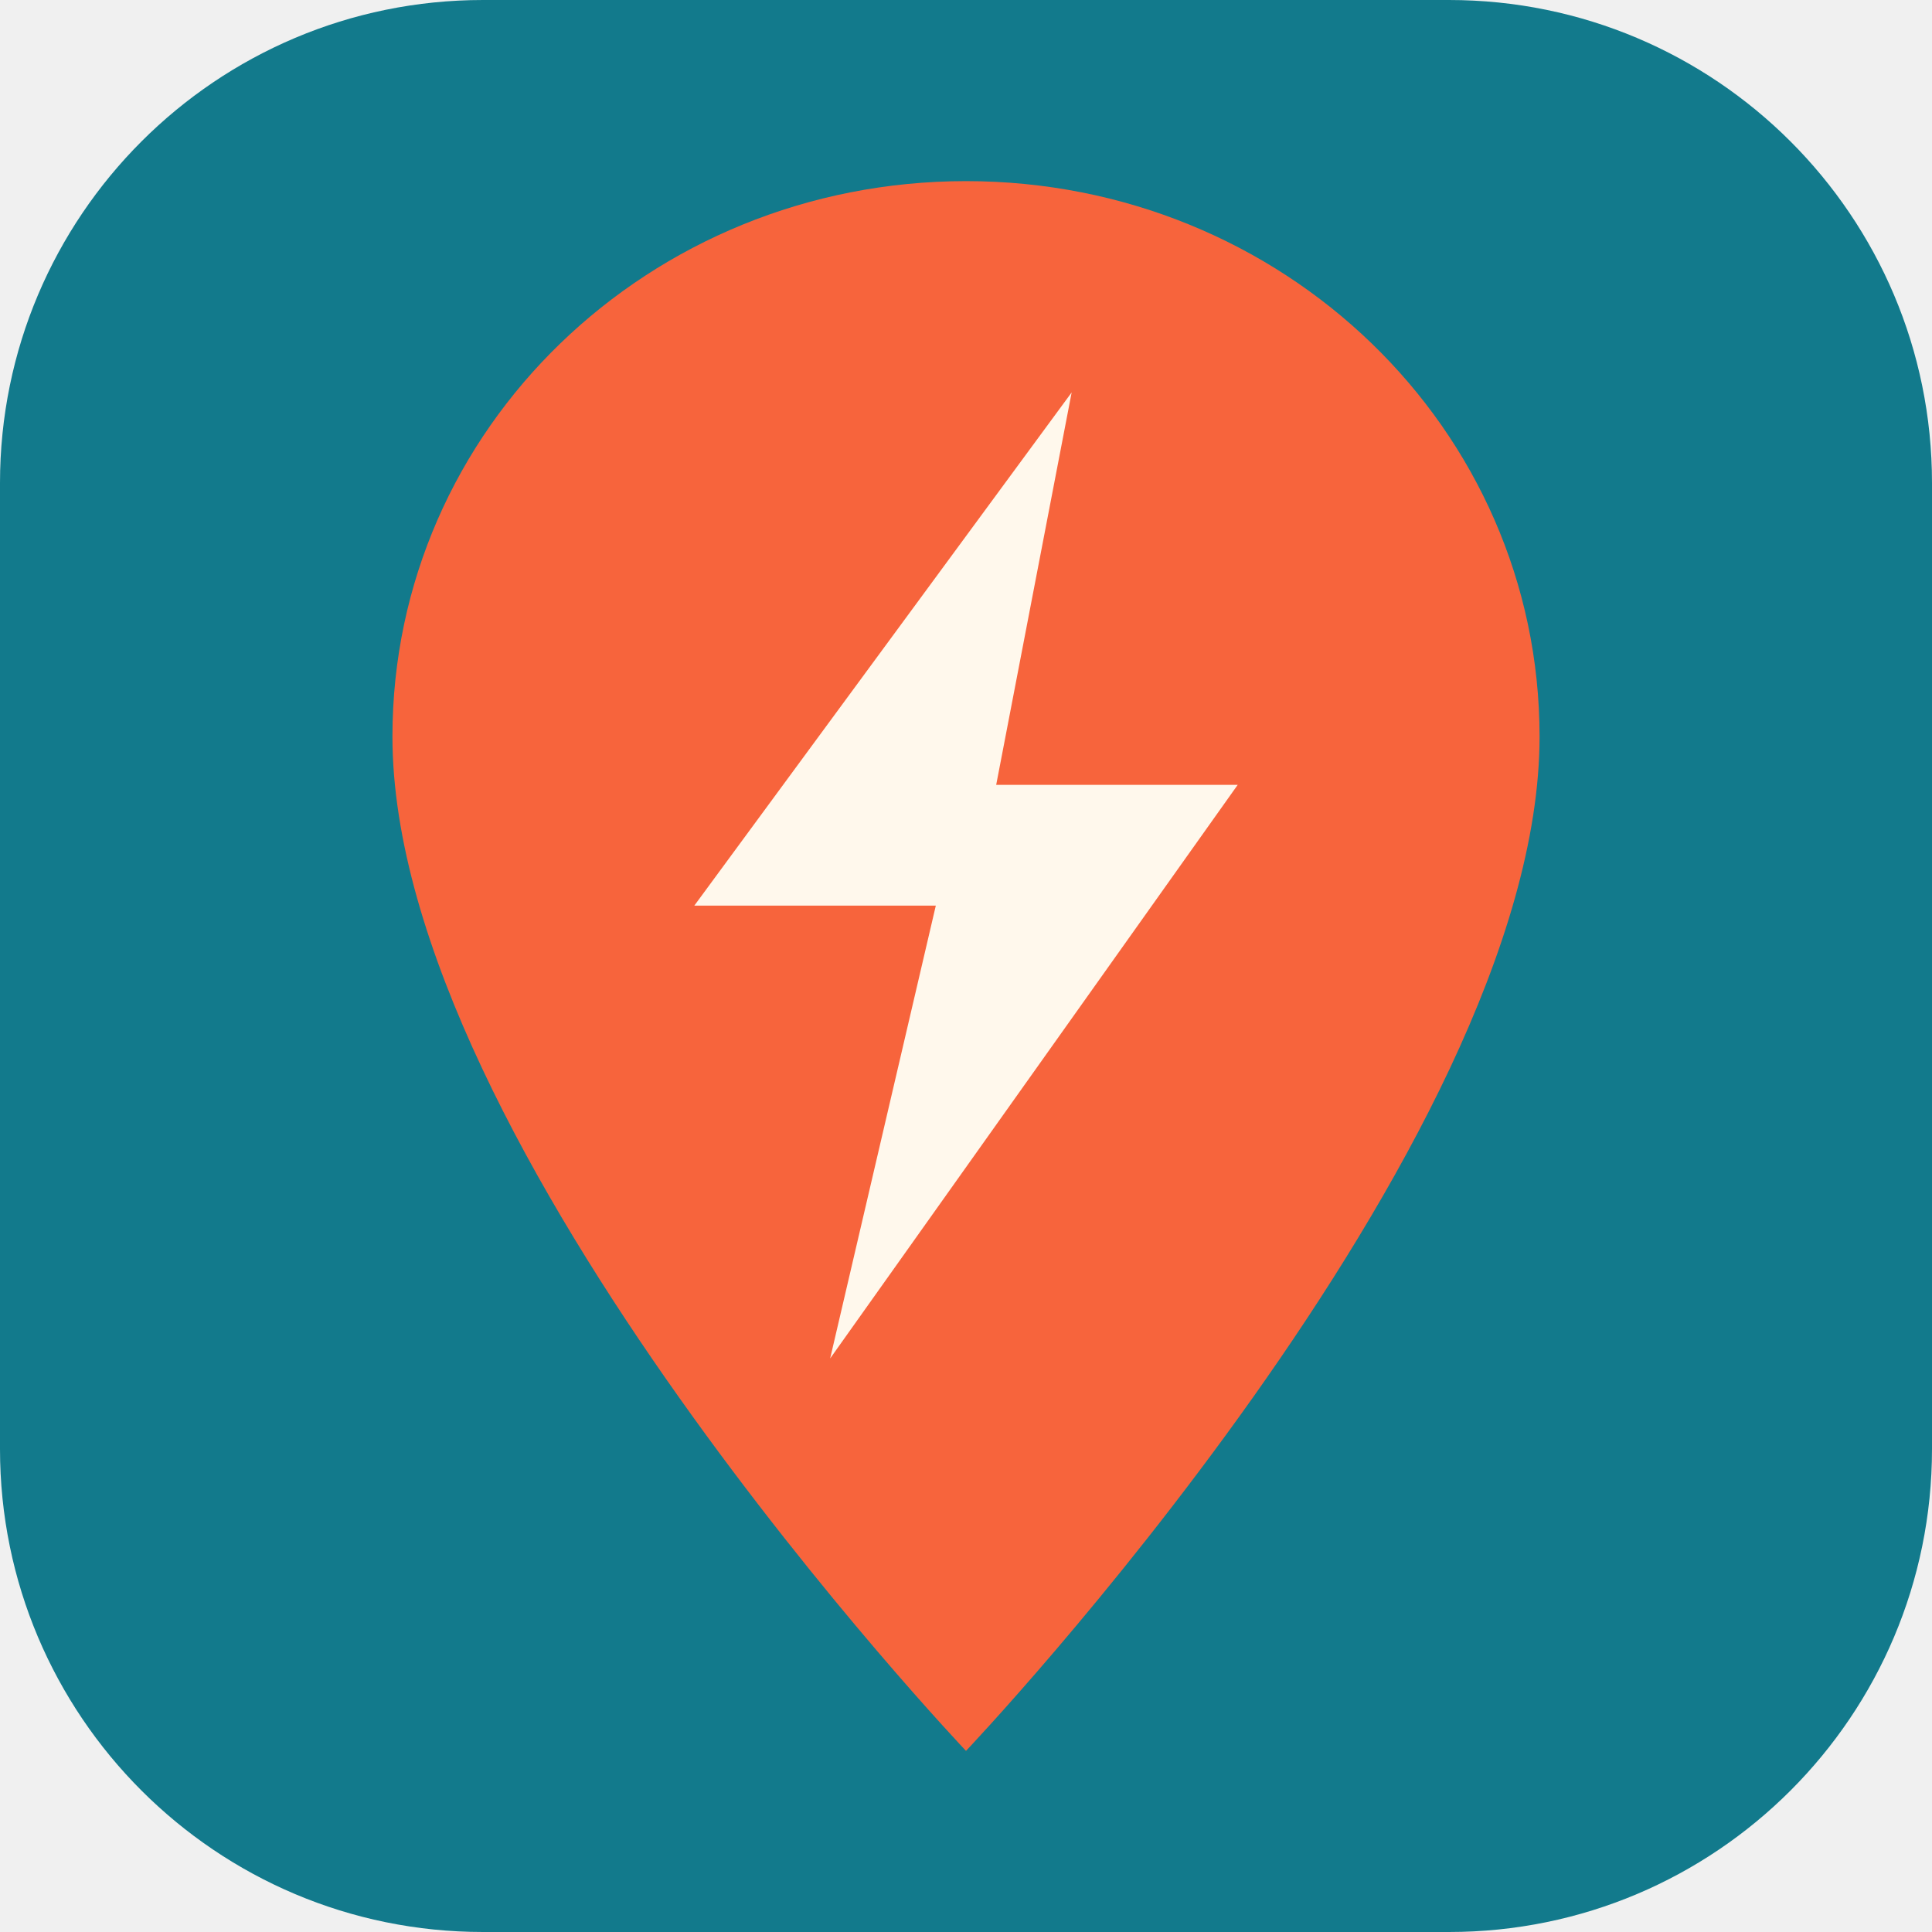
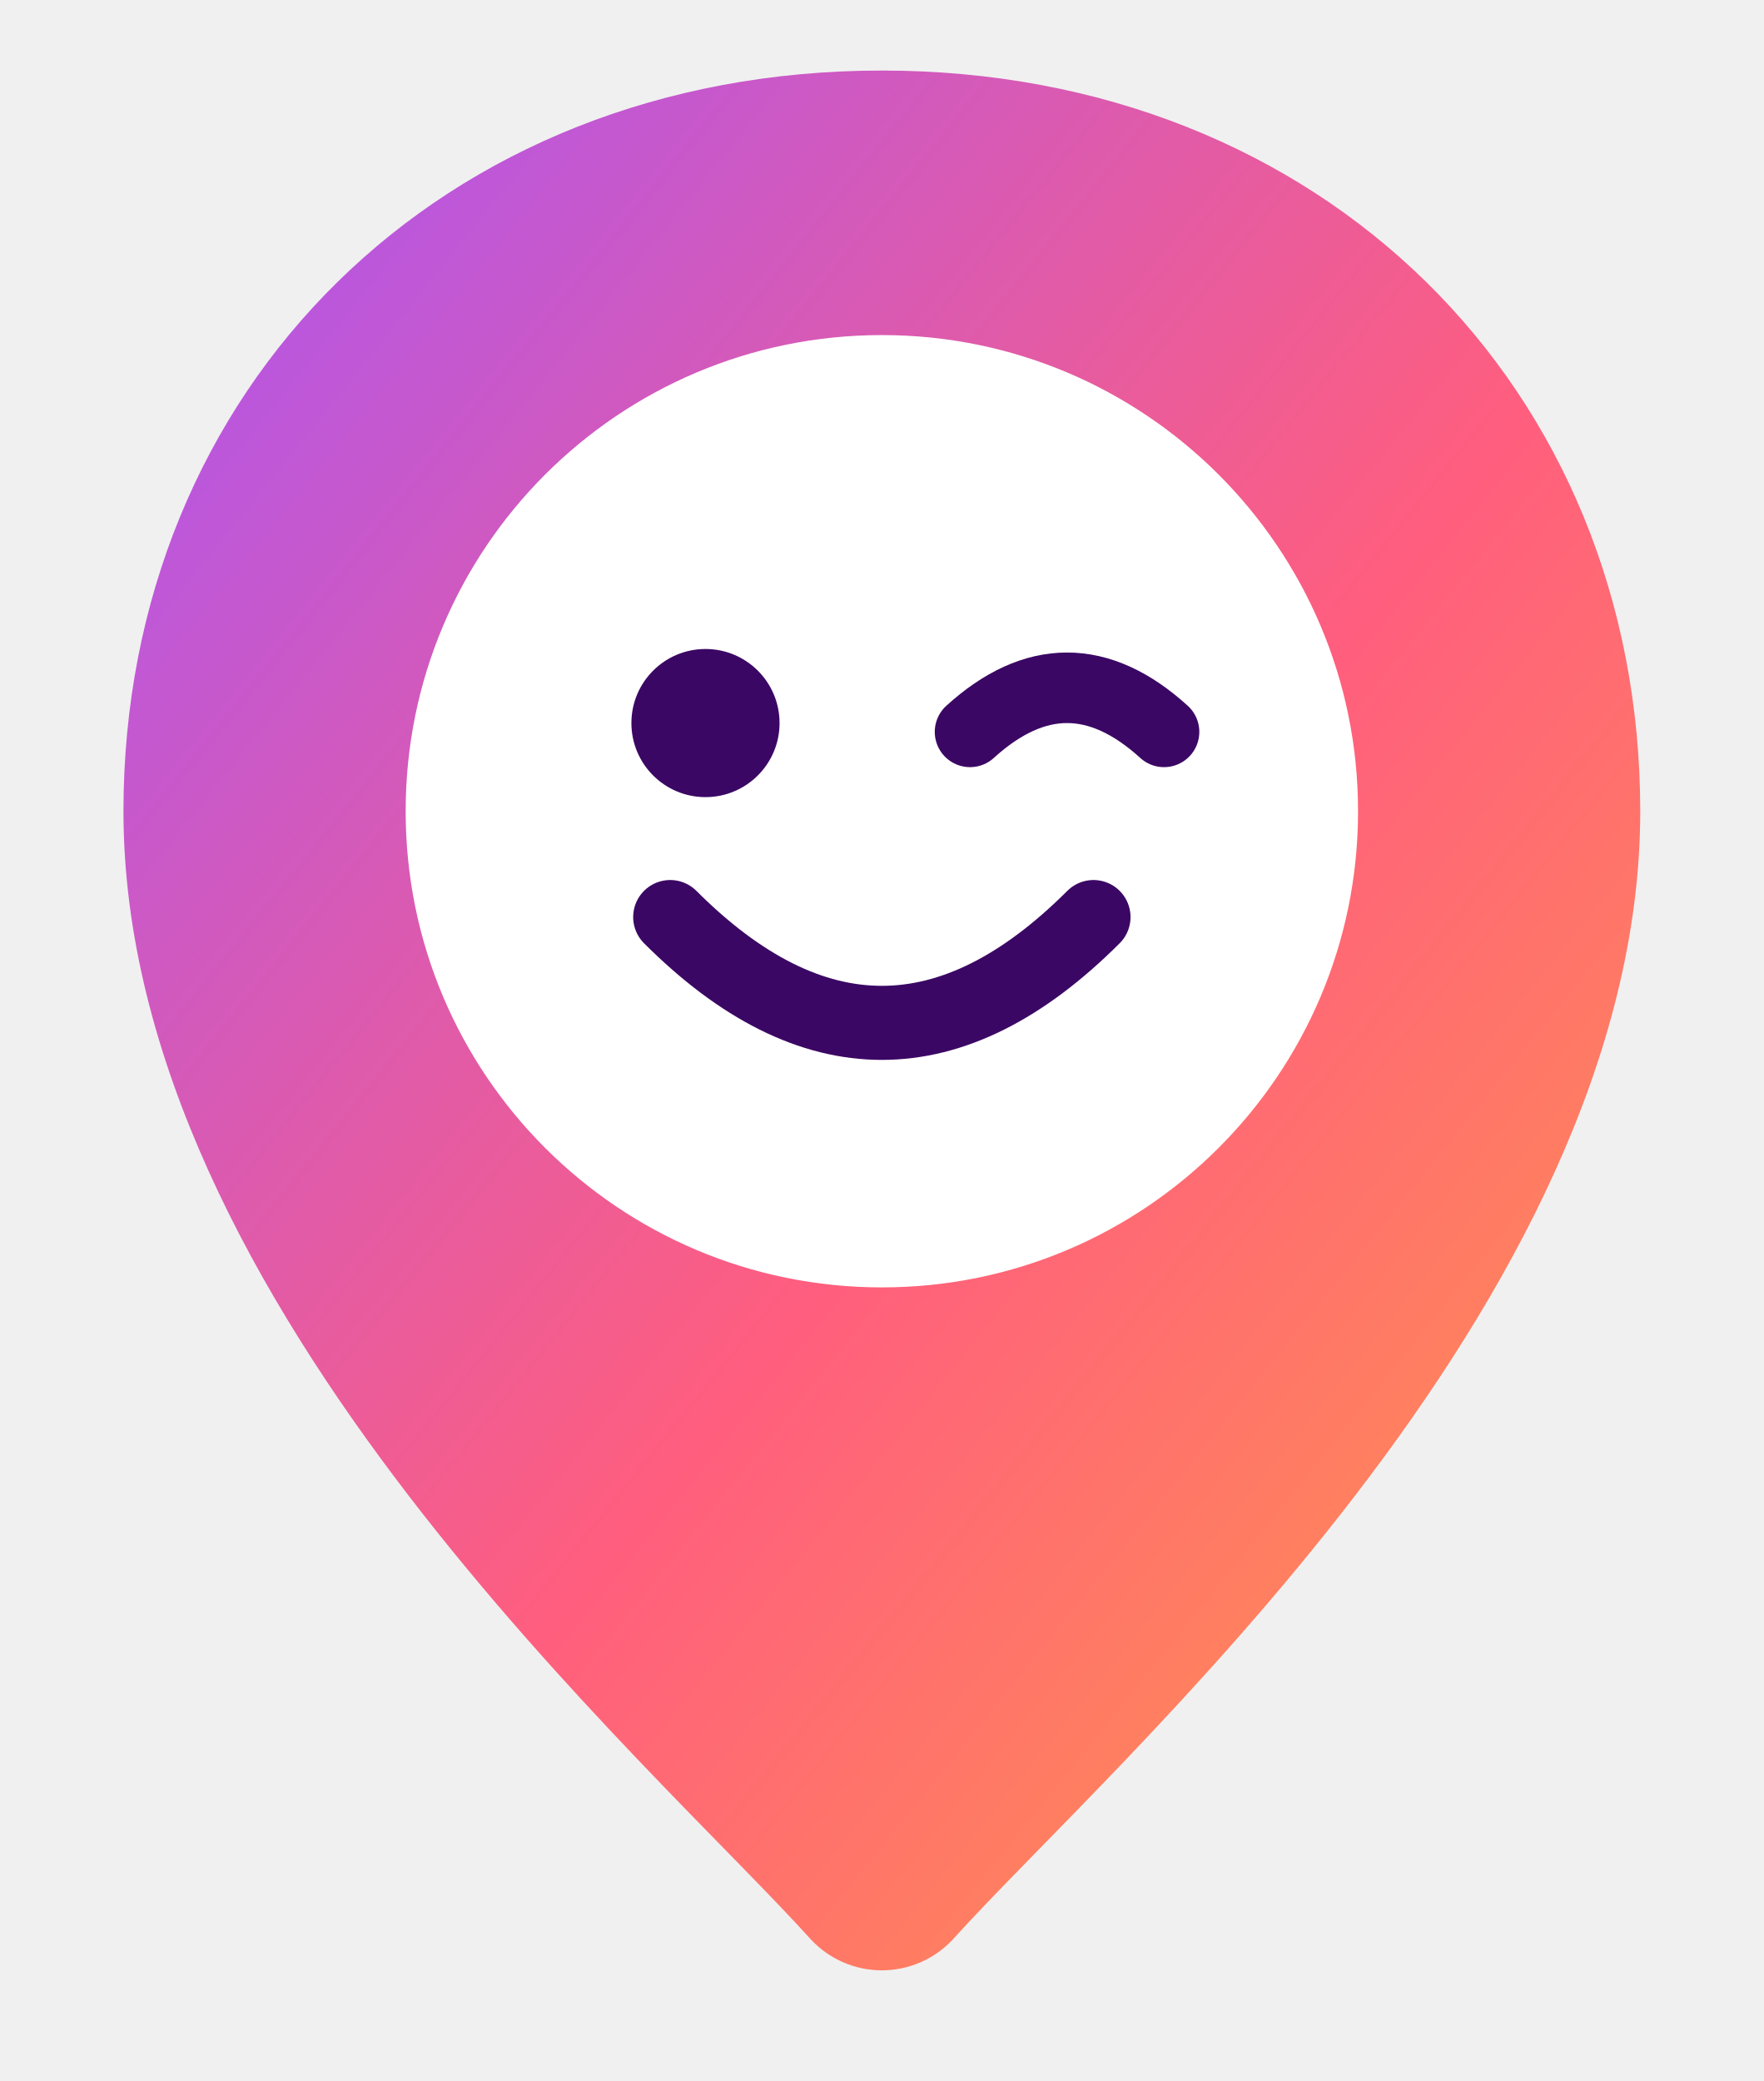
- <svg xmlns="http://www.w3.org/2000/svg" width="180" height="180" viewBox="0 0 64 64">
-   <rect width="64" height="64" rx="16" fill="#127A8C" />
-   <path d="M32 6c-10.5 0-19 8.2-19 18.4C13 38 32 58 32 58s19-20 19-33.6C51 14.2 42.5 6 32 6z" fill="#F7643C" />
-   <path d="M35.5 13 23 30h8l-3.5 15L41 26h-8l2.5-13z" fill="#FFF8EC" />
+ <svg xmlns="http://www.w3.org/2000/svg" viewBox="0 0 100 118">
+   <defs>
+     <linearGradient id="g" x1="0" y1="0" x2="1" y2="1">
+       <stop offset="0" stop-color="#A855F7" />
+       <stop offset=".55" stop-color="#FF5E7E" />
+       <stop offset="1" stop-color="#FF9F43" />
+     </linearGradient>
+   </defs>
+   <path d="M50 4C25 4 7 22 7 46c0 28 30 54 39 64a5.5 5.5 0 0 0 8 0c9-10 39-36 39-64C93 22 75 4 50 4Z" fill="url(#g)" />
+   <circle cx="50" cy="46" r="27" fill="#fff" />
+   <circle cx="40" cy="41" r="4.2" fill="#3b0764" />
+   <path d="M55 41.5q5.5-5 11 0" stroke="#3b0764" stroke-width="4" stroke-linecap="round" fill="none" />
+   <path d="M38 52q12 12 24 0" stroke="#3b0764" stroke-width="4.2" stroke-linecap="round" fill="none" />
</svg>
